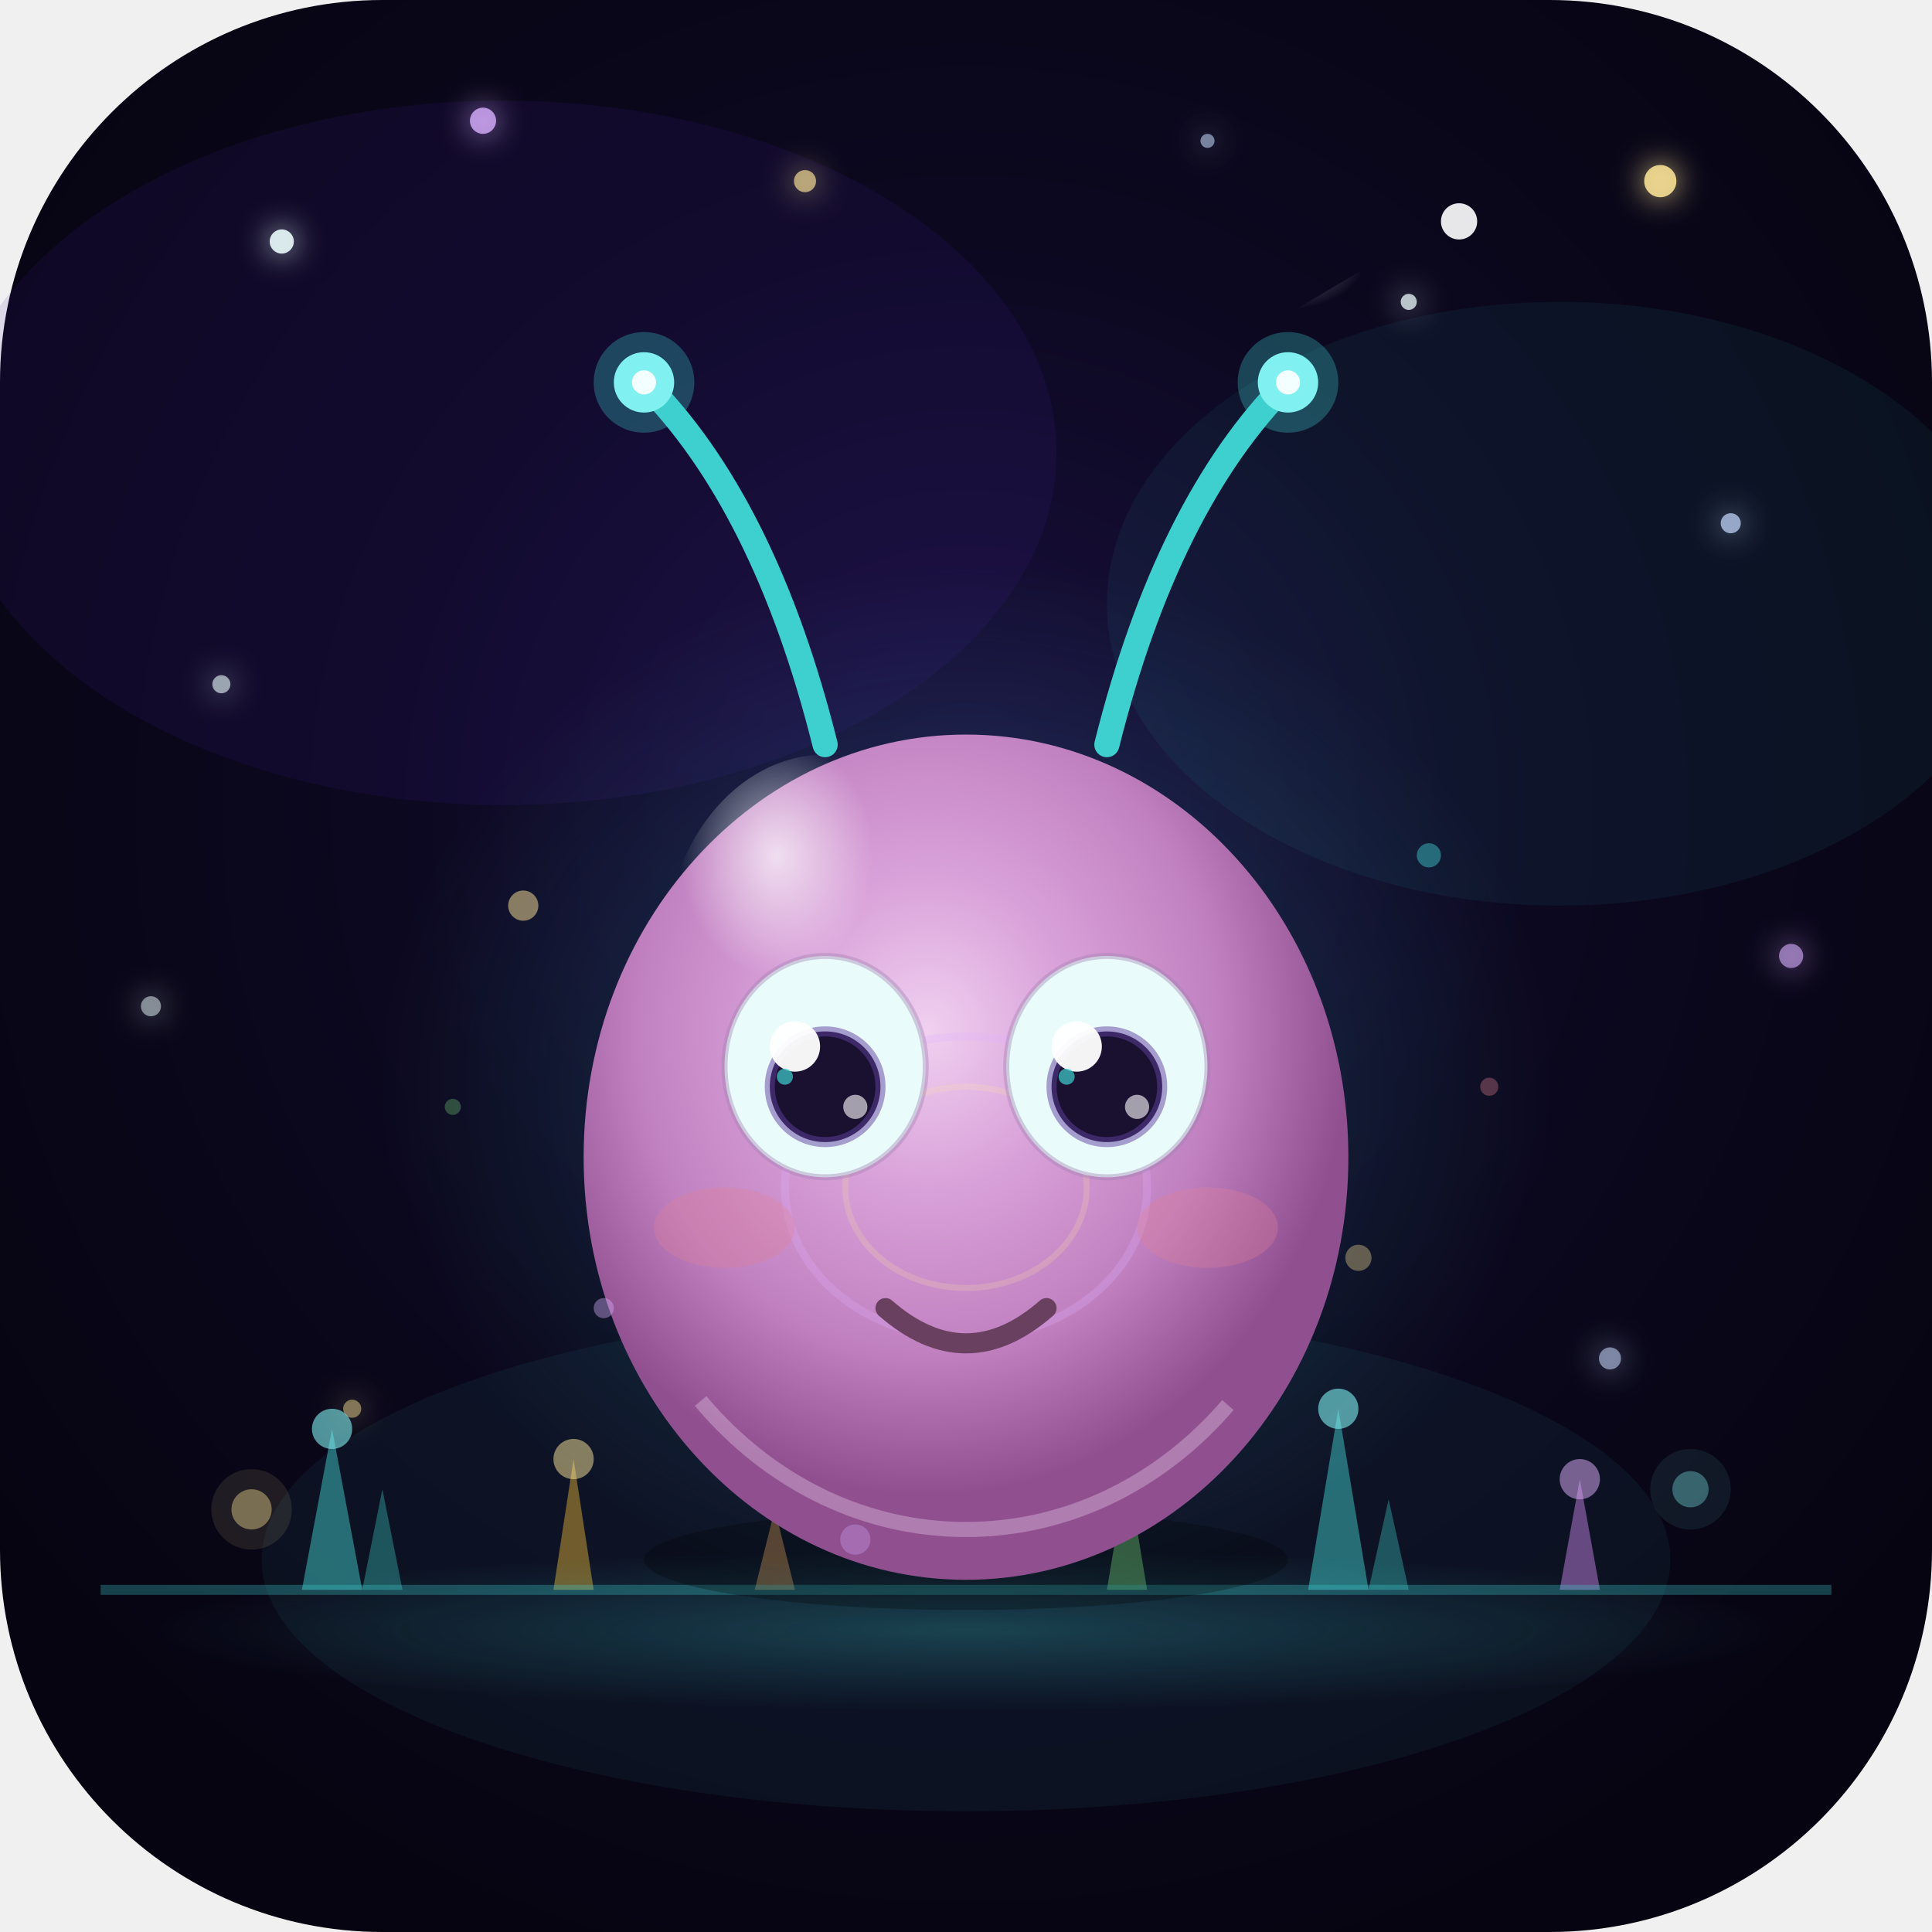
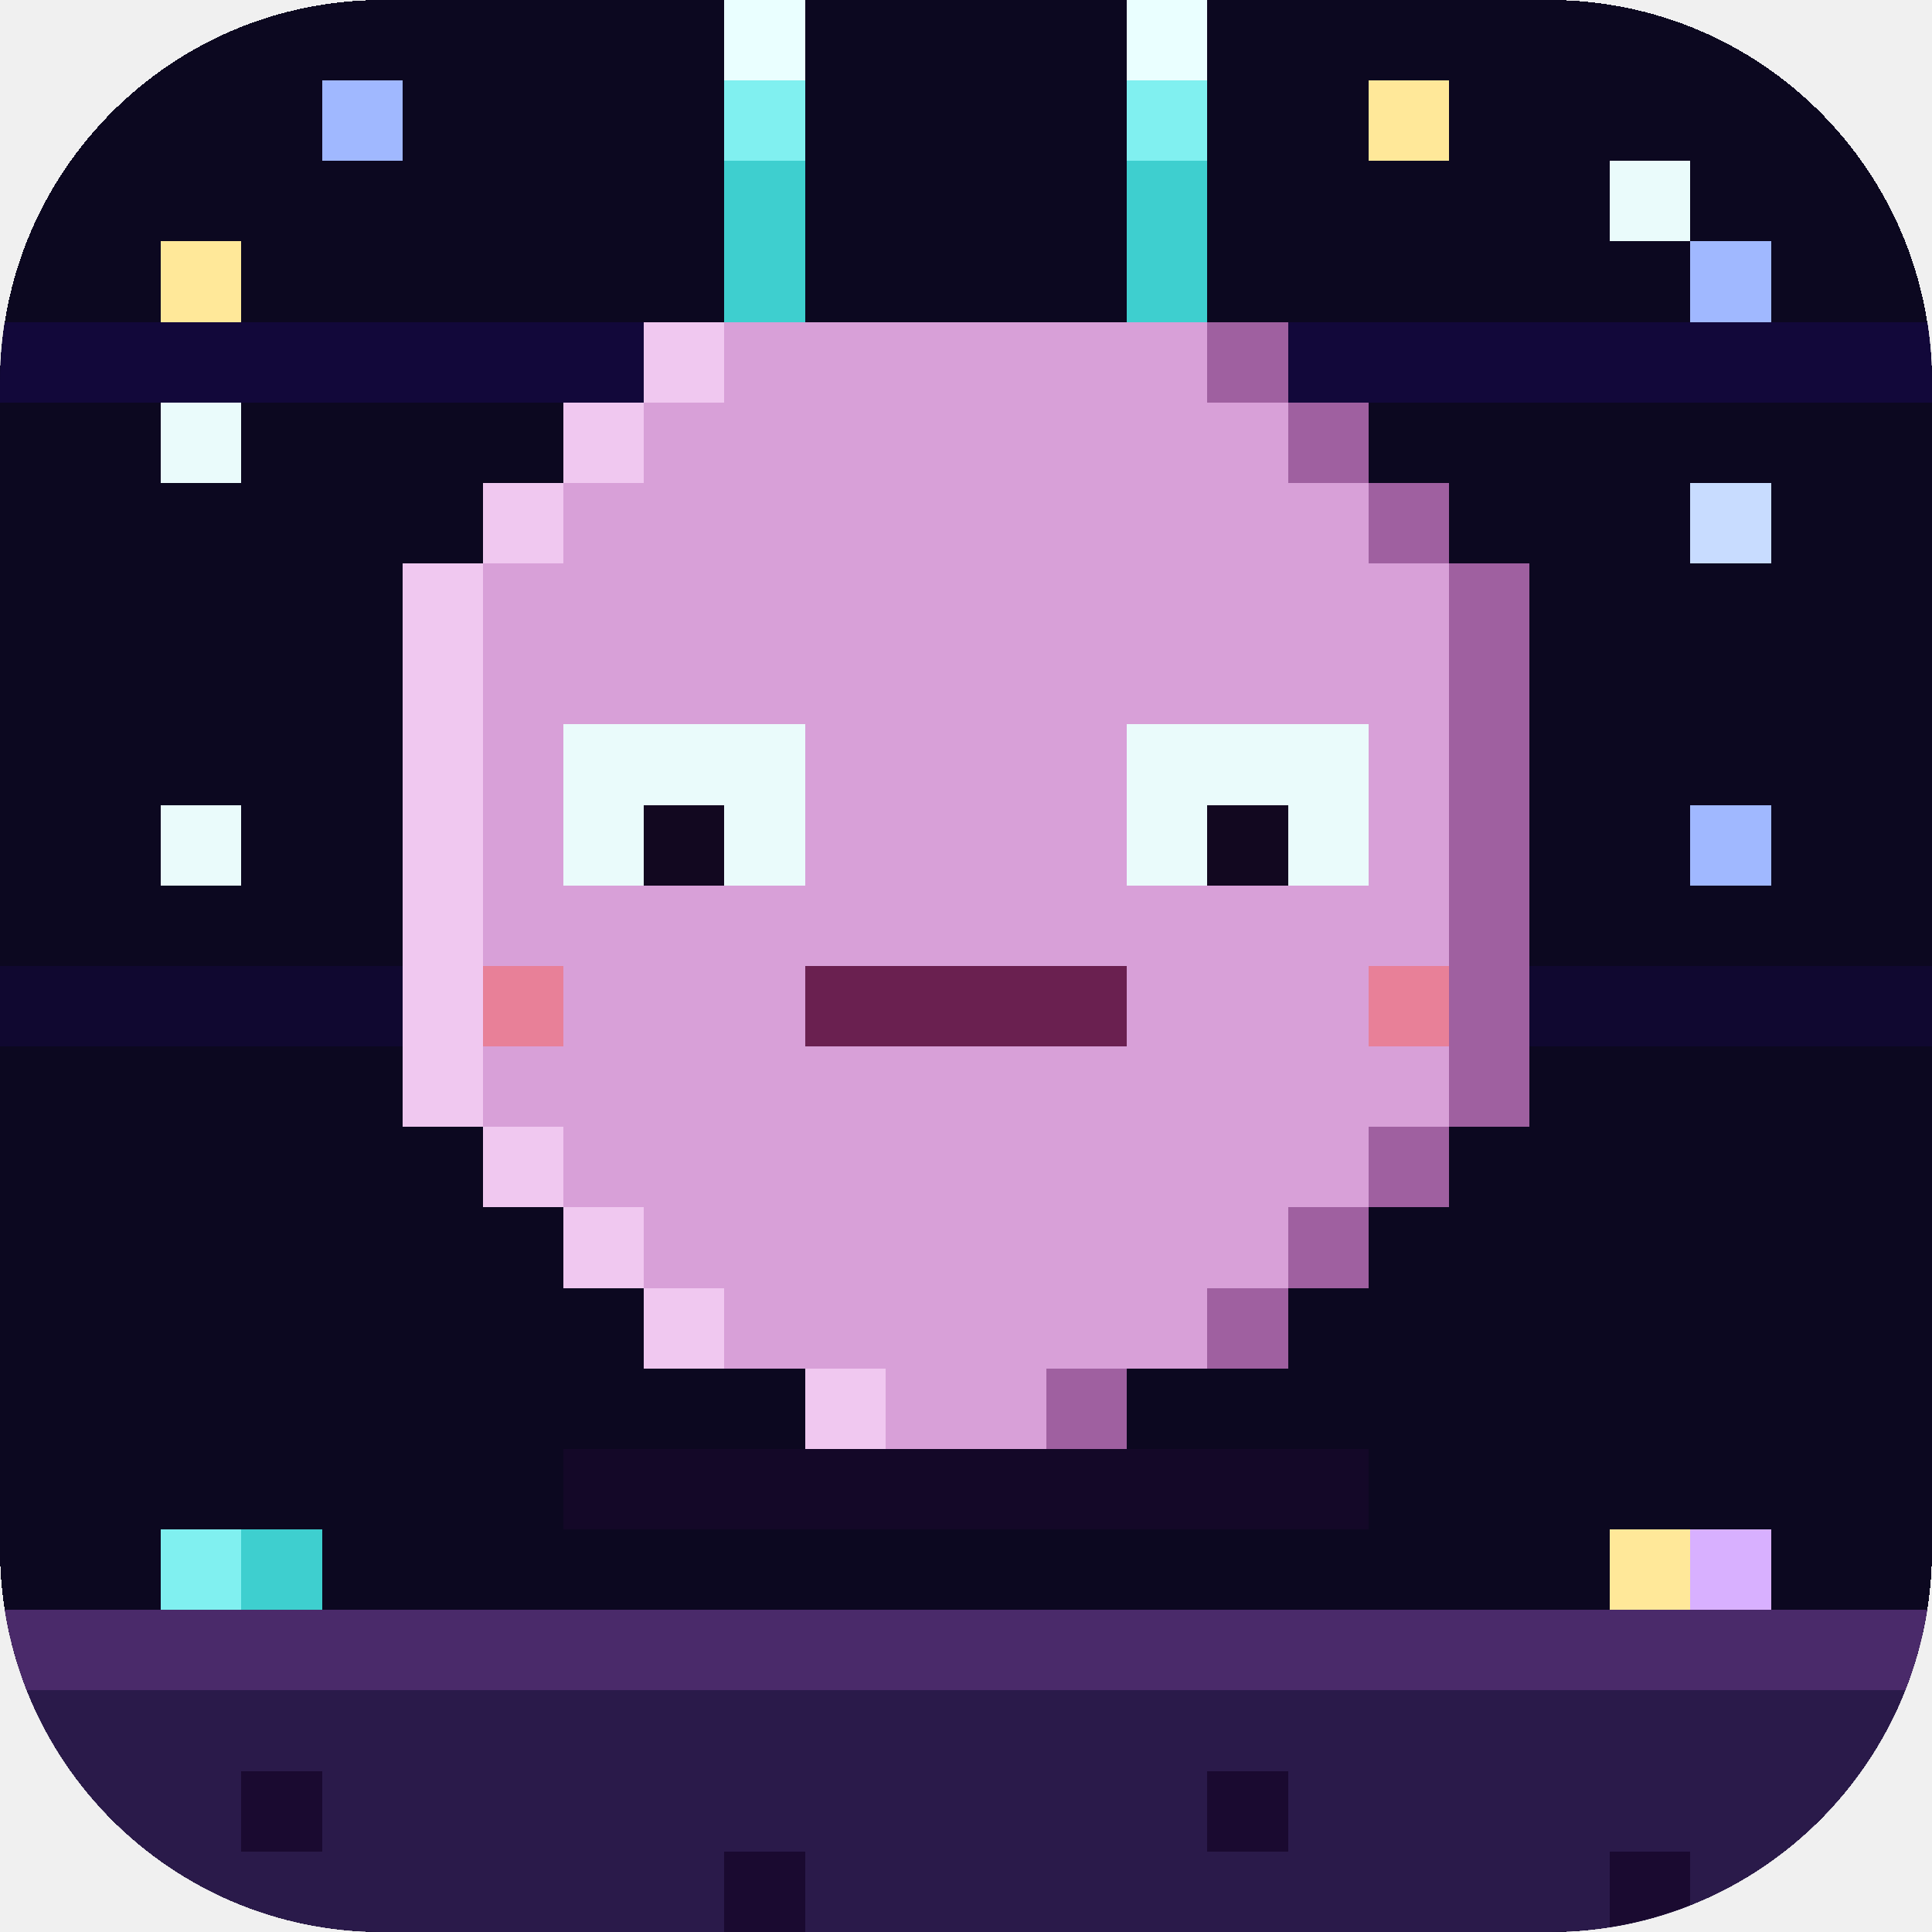
- <svg xmlns="http://www.w3.org/2000/svg" viewBox="0 0 192 192" width="192" height="192">
+ <svg xmlns="http://www.w3.org/2000/svg" viewBox="0 0 192 192" width="192" height="192" shape-rendering="crispEdges">
  <defs>
-     <radialGradient id="bg" cx="50%" cy="42%" r="65%">
-       <stop offset="0%" stop-color="#1A1040" />
-       <stop offset="45%" stop-color="#0C0820" />
-       <stop offset="100%" stop-color="#060410" />
-     </radialGradient>
-     <radialGradient id="bodyGlow" cx="45%" cy="35%" r="55%">
-       <stop offset="0%" stop-color="#F0D0F0" />
-       <stop offset="35%" stop-color="#D8A0D8" />
-       <stop offset="70%" stop-color="#C080C0" />
-       <stop offset="100%" stop-color="#905090" />
-     </radialGradient>
-     <radialGradient id="spec" cx="35%" cy="25%" r="30%">
-       <stop offset="0%" stop-color="#FFFFFF" stop-opacity="0.7" />
-       <stop offset="100%" stop-color="#FFFFFF" stop-opacity="0" />
-     </radialGradient>
-     <radialGradient id="aura" cx="50%" cy="50%" r="50%">
-       <stop offset="0%" stop-color="#3ECFCF" stop-opacity="0.35" />
-       <stop offset="50%" stop-color="#3ECFCF" stop-opacity="0.12" />
-       <stop offset="100%" stop-color="#3ECFCF" stop-opacity="0" />
-     </radialGradient>
-     <radialGradient id="groundGlow" cx="50%" cy="50%" r="50%">
-       <stop offset="0%" stop-color="#3ECFCF" stop-opacity="0.25" />
-       <stop offset="100%" stop-color="#3ECFCF" stop-opacity="0" />
-     </radialGradient>
-     <filter id="starGlow">
-       <feGaussianBlur stdDeviation="1.5" result="glow" />
-       <feMerge>
-         <feMergeNode in="glow" />
-         <feMergeNode in="SourceGraphic" />
-       </feMerge>
-     </filter>
+     <clipPath id="round">
+       <rect x="0" y="0" width="192" height="192" rx="38" ry="38" />
+     </clipPath>
  </defs>
-   <rect x="0" y="0" width="192" height="192" rx="38" fill="url(#bg)" />
-   <ellipse cx="50" cy="45" rx="55" ry="35" fill="#4020A0" opacity="0.12" />
-   <ellipse cx="155" cy="60" rx="45" ry="30" fill="#20A0A0" opacity="0.08" />
-   <ellipse cx="96" cy="155" rx="70" ry="25" fill="#3ECFCF" opacity="0.06" />
-   <g filter="url(#starGlow)">
-     <circle cx="28" cy="24" r="1.2" fill="#EAFBFB" opacity="0.9" />
-     <circle cx="165" cy="18" r="1.6" fill="#FFE899" opacity="0.85" />
-     <circle cx="172" cy="52" r="1.0" fill="#C8DCFF" opacity="0.7" />
-     <circle cx="22" cy="68" r="0.9" fill="#EAFBFB" opacity="0.6" />
-     <circle cx="48" cy="12" r="1.3" fill="#D8B0FF" opacity="0.8" />
-     <circle cx="140" cy="30" r="0.8" fill="#EAFBFB" opacity="0.75" />
-     <circle cx="80" cy="18" r="1.1" fill="#FFE899" opacity="0.65" />
-     <circle cx="120" cy="14" r="0.7" fill="#C8DCFF" opacity="0.55" />
-     <circle cx="15" cy="100" r="1.0" fill="#EAFBFB" opacity="0.5" />
-     <circle cx="178" cy="95" r="1.2" fill="#D8B0FF" opacity="0.6" />
-     <circle cx="35" cy="140" r="0.9" fill="#FFE899" opacity="0.45" />
-     <circle cx="160" cy="135" r="1.1" fill="#C8DCFF" opacity="0.55" />
+   <rect x="0" y="0" width="192" height="192" rx="38" ry="38" fill="#0C0820" />
+   <g clip-path="url(#round)">
+     <rect x="0" y="32" width="192" height="8" fill="#12083A" />
+     <rect x="0" y="96" width="192" height="8" fill="#100830" />
+     <g fill="#A0B8FF">
+       <rect x="32" y="8" width="8" height="8" />
+       <rect x="168" y="24" width="8" height="8" />
+       <rect x="168" y="80" width="8" height="8" />
+     </g>
+     <g fill="#EAFBFB">
+       <rect x="160" y="16" width="8" height="8" />
+       <rect x="16" y="40" width="8" height="8" />
+       <rect x="16" y="80" width="8" height="8" />
+     </g>
+     <g fill="#FFE899">
+       <rect x="136" y="8" width="8" height="8" />
+       <rect x="16" y="24" width="8" height="8" />
+     </g>
+     <g fill="#C8DCFF">
+       <rect x="168" y="48" width="8" height="8" />
+     </g>
+     <g fill="#EAFFFF">
+       <rect x="72" y="0" width="8" height="8" />
+       <rect x="112" y="0" width="8" height="8" />
+     </g>
+     <g fill="#80F0F0">
+       <rect x="72" y="8" width="8" height="8" />
+       <rect x="112" y="8" width="8" height="8" />
+     </g>
+     <g fill="#3ECFCF">
+       <rect x="72" y="16" width="8" height="16" />
+       <rect x="112" y="16" width="8" height="16" />
+     </g>
+     <g fill="#F0C8F0">
+       <rect x="64" y="32" width="8" height="8" />
+       <rect x="56" y="40" width="8" height="8" />
+       <rect x="48" y="48" width="8" height="8" />
+       <rect x="40" y="56" width="8" height="56" />
+       <rect x="48" y="112" width="8" height="8" />
+       <rect x="56" y="120" width="8" height="8" />
+       <rect x="64" y="128" width="8" height="8" />
+       <rect x="80" y="136" width="8" height="8" />
+     </g>
+     <g fill="#9F60A0">
+       <rect x="120" y="32" width="8" height="8" />
+       <rect x="128" y="40" width="8" height="8" />
+       <rect x="136" y="48" width="8" height="8" />
+       <rect x="144" y="56" width="8" height="56" />
+       <rect x="136" y="112" width="8" height="8" />
+       <rect x="128" y="120" width="8" height="8" />
+       <rect x="120" y="128" width="8" height="8" />
+       <rect x="104" y="136" width="8" height="8" />
+     </g>
+     <g fill="#D8A0D8">
+       <rect x="72" y="32" width="48" height="8" />
+       <rect x="64" y="40" width="64" height="8" />
+       <rect x="56" y="48" width="80" height="8" />
+       <rect x="48" y="56" width="96" height="8" />
+       <rect x="48" y="64" width="96" height="8" />
+       <rect x="48" y="72" width="8" height="8" />
+       <rect x="80" y="72" width="32" height="8" />
+       <rect x="136" y="72" width="8" height="8" />
+       <rect x="48" y="80" width="8" height="8" />
+       <rect x="80" y="80" width="32" height="8" />
+       <rect x="136" y="80" width="8" height="8" />
+       <rect x="48" y="88" width="96" height="8" />
+       <rect x="56" y="96" width="24" height="8" />
+       <rect x="112" y="96" width="24" height="8" />
+       <rect x="48" y="104" width="96" height="8" />
+       <rect x="56" y="112" width="80" height="8" />
+       <rect x="64" y="120" width="64" height="8" />
+       <rect x="72" y="128" width="48" height="8" />
+       <rect x="88" y="136" width="16" height="8" />
+     </g>
+     <g fill="#EAFBFB">
+       <rect x="56" y="72" width="24" height="8" />
+       <rect x="112" y="72" width="24" height="8" />
+       <rect x="56" y="80" width="8" height="8" />
+       <rect x="72" y="80" width="8" height="8" />
+       <rect x="112" y="80" width="8" height="8" />
+       <rect x="128" y="80" width="8" height="8" />
+     </g>
+     <g fill="#120820">
+       <rect x="64" y="80" width="8" height="8" />
+       <rect x="120" y="80" width="8" height="8" />
+     </g>
+     <g fill="#E88098">
+       <rect x="48" y="96" width="8" height="8" />
+       <rect x="136" y="96" width="8" height="8" />
+     </g>
+     <g fill="#6A2050">
+       <rect x="80" y="96" width="32" height="8" />
+     </g>
+     <g fill="#140828">
+       <rect x="56" y="144" width="80" height="8" />
+     </g>
+     <g fill="#80F0F0">
+       <rect x="16" y="152" width="8" height="8" />
+     </g>
+     <g fill="#3ECFCF">
+       <rect x="24" y="152" width="8" height="8" />
+     </g>
+     <g fill="#FFE899">
+       <rect x="160" y="152" width="8" height="8" />
+     </g>
+     <g fill="#D8B0FF">
+       <rect x="168" y="152" width="8" height="8" />
+     </g>
+     <rect x="0" y="160" width="192" height="8" fill="#4A2A6A" />
+     <rect x="0" y="168" width="192" height="24" fill="#2A1A4A" />
+     <g fill="#1A0A30">
+       <rect x="24" y="176" width="8" height="8" />
+       <rect x="72" y="184" width="8" height="8" />
+       <rect x="120" y="176" width="8" height="8" />
+       <rect x="160" y="184" width="8" height="8" />
+     </g>
  </g>
-   <line x1="145" y1="22" x2="118" y2="38" stroke="url(#spec)" stroke-width="1.5" opacity="0.7" stroke-linecap="round" />
-   <circle cx="145" cy="22" r="1.8" fill="#FFFFFF" opacity="0.9" />
-   <g opacity="0.5">
-     <polygon points="30,158 33,142 36,158" fill="#40C8C8" />
-     <polygon points="36,158 38,148 40,158" fill="#309898" />
-     <polygon points="55,158 57,145 59,158" fill="#D4A534" />
-     <polygon points="130,158 133,140 136,158" fill="#40C8C8" />
-     <polygon points="136,158 138,149 140,158" fill="#309898" />
-     <polygon points="155,158 157,147 159,158" fill="#C080E0" />
-     <polygon points="75,158 77,150 79,158" fill="#E0A060" />
-     <polygon points="110,158 112,146 114,158" fill="#80E080" />
-   </g>
-   <circle cx="33" cy="142" r="2" fill="#80F0F0" opacity="0.6" />
-   <circle cx="57" cy="145" r="2" fill="#FFE899" opacity="0.5" />
-   <circle cx="133" cy="140" r="2" fill="#80F0F0" opacity="0.6" />
-   <circle cx="157" cy="147" r="2" fill="#E0B0FF" opacity="0.5" />
-   <ellipse cx="96" cy="162" rx="80" ry="8" fill="url(#groundGlow)" />
-   <line x1="10" y1="158" x2="182" y2="158" stroke="#3ECFCF" stroke-width="1" opacity="0.3" />
-   <ellipse cx="96" cy="108" rx="58" ry="52" fill="url(#aura)" />
-   <ellipse cx="96" cy="155" rx="32" ry="5" fill="#000000" opacity="0.25" />
-   <ellipse cx="96" cy="115" rx="38" ry="42" fill="url(#bodyGlow)" />
-   <ellipse cx="96" cy="112" rx="36" ry="40" fill="none" stroke="#E0C0E0" stroke-width="1.5" opacity="0.4" stroke-dasharray="60 200" stroke-dashoffset="-30" />
-   <ellipse cx="82" cy="95" rx="16" ry="20" fill="url(#spec)" />
-   <ellipse cx="96" cy="118" rx="18" ry="15" fill="none" stroke="#E0B0FF" stroke-width="0.8" opacity="0.25" />
-   <ellipse cx="96" cy="118" rx="12" ry="10" fill="none" stroke="#FFE899" stroke-width="0.6" opacity="0.2" />
-   <ellipse cx="82" cy="106" rx="10" ry="11" fill="#EAFBFB" />
-   <ellipse cx="82" cy="106" rx="10" ry="11" fill="none" stroke="#A080B0" stroke-width="0.6" opacity="0.4" />
-   <circle cx="82" cy="108" r="5.5" fill="#1A1030" />
-   <circle cx="82" cy="108" r="5.5" fill="none" stroke="#6040A0" stroke-width="1" opacity="0.5" />
-   <circle cx="79" cy="104" r="2.5" fill="#FFFFFF" opacity="0.95" />
-   <circle cx="85" cy="110" r="1.2" fill="#FFFFFF" opacity="0.6" />
-   <circle cx="78" cy="107" r="0.8" fill="#3ECFCF" opacity="0.7" />
-   <ellipse cx="110" cy="106" rx="10" ry="11" fill="#EAFBFB" />
-   <ellipse cx="110" cy="106" rx="10" ry="11" fill="none" stroke="#A080B0" stroke-width="0.6" opacity="0.4" />
-   <circle cx="110" cy="108" r="5.5" fill="#1A1030" />
-   <circle cx="110" cy="108" r="5.5" fill="none" stroke="#6040A0" stroke-width="1" opacity="0.5" />
-   <circle cx="107" cy="104" r="2.5" fill="#FFFFFF" opacity="0.95" />
-   <circle cx="113" cy="110" r="1.2" fill="#FFFFFF" opacity="0.6" />
-   <circle cx="106" cy="107" r="0.8" fill="#3ECFCF" opacity="0.7" />
-   <path d="M 88 130 Q 96 137 104 130" fill="none" stroke="#6A4060" stroke-width="2" stroke-linecap="round" />
-   <ellipse cx="72" cy="122" rx="7" ry="4" fill="#E08090" opacity="0.3" />
-   <ellipse cx="120" cy="122" rx="7" ry="4" fill="#E08090" opacity="0.3" />
-   <path d="M 82 74 Q 76 50 64 38" fill="none" stroke="#3ECFCF" stroke-width="2.5" stroke-linecap="round" />
-   <path d="M 110 74 Q 116 50 128 38" fill="none" stroke="#3ECFCF" stroke-width="2.5" stroke-linecap="round" />
-   <circle cx="64" cy="38" r="5" fill="#3ECFCF" opacity="0.3" />
-   <circle cx="64" cy="38" r="3" fill="#80F0F0" />
-   <circle cx="128" cy="38" r="5" fill="#3ECFCF" opacity="0.3" />
-   <circle cx="128" cy="38" r="3" fill="#80F0F0" />
-   <circle cx="64" cy="38" r="1.2" fill="#FFFFFF" opacity="0.9" />
-   <circle cx="128" cy="38" r="1.2" fill="#FFFFFF" opacity="0.9" />
-   <circle cx="52" cy="90" r="1.5" fill="#FFE899" opacity="0.5" />
-   <circle cx="142" cy="85" r="1.2" fill="#3ECFCF" opacity="0.45" />
-   <circle cx="60" cy="130" r="1.0" fill="#D8B0FF" opacity="0.4" />
-   <circle cx="135" cy="125" r="1.3" fill="#FFE899" opacity="0.35" />
-   <circle cx="45" cy="110" r="0.8" fill="#80E080" opacity="0.3" />
-   <circle cx="148" cy="108" r="0.9" fill="#E08090" opacity="0.35" />
-   <circle cx="25" cy="150" r="2" fill="#FFE899" opacity="0.4" />
-   <circle cx="25" cy="150" r="4" fill="#FFE899" opacity="0.1" />
-   <circle cx="168" cy="148" r="1.8" fill="#80F0F0" opacity="0.35" />
-   <circle cx="168" cy="148" r="4" fill="#80F0F0" opacity="0.08" />
-   <circle cx="85" cy="153" r="1.5" fill="#D8B0FF" opacity="0.3" />
</svg>
